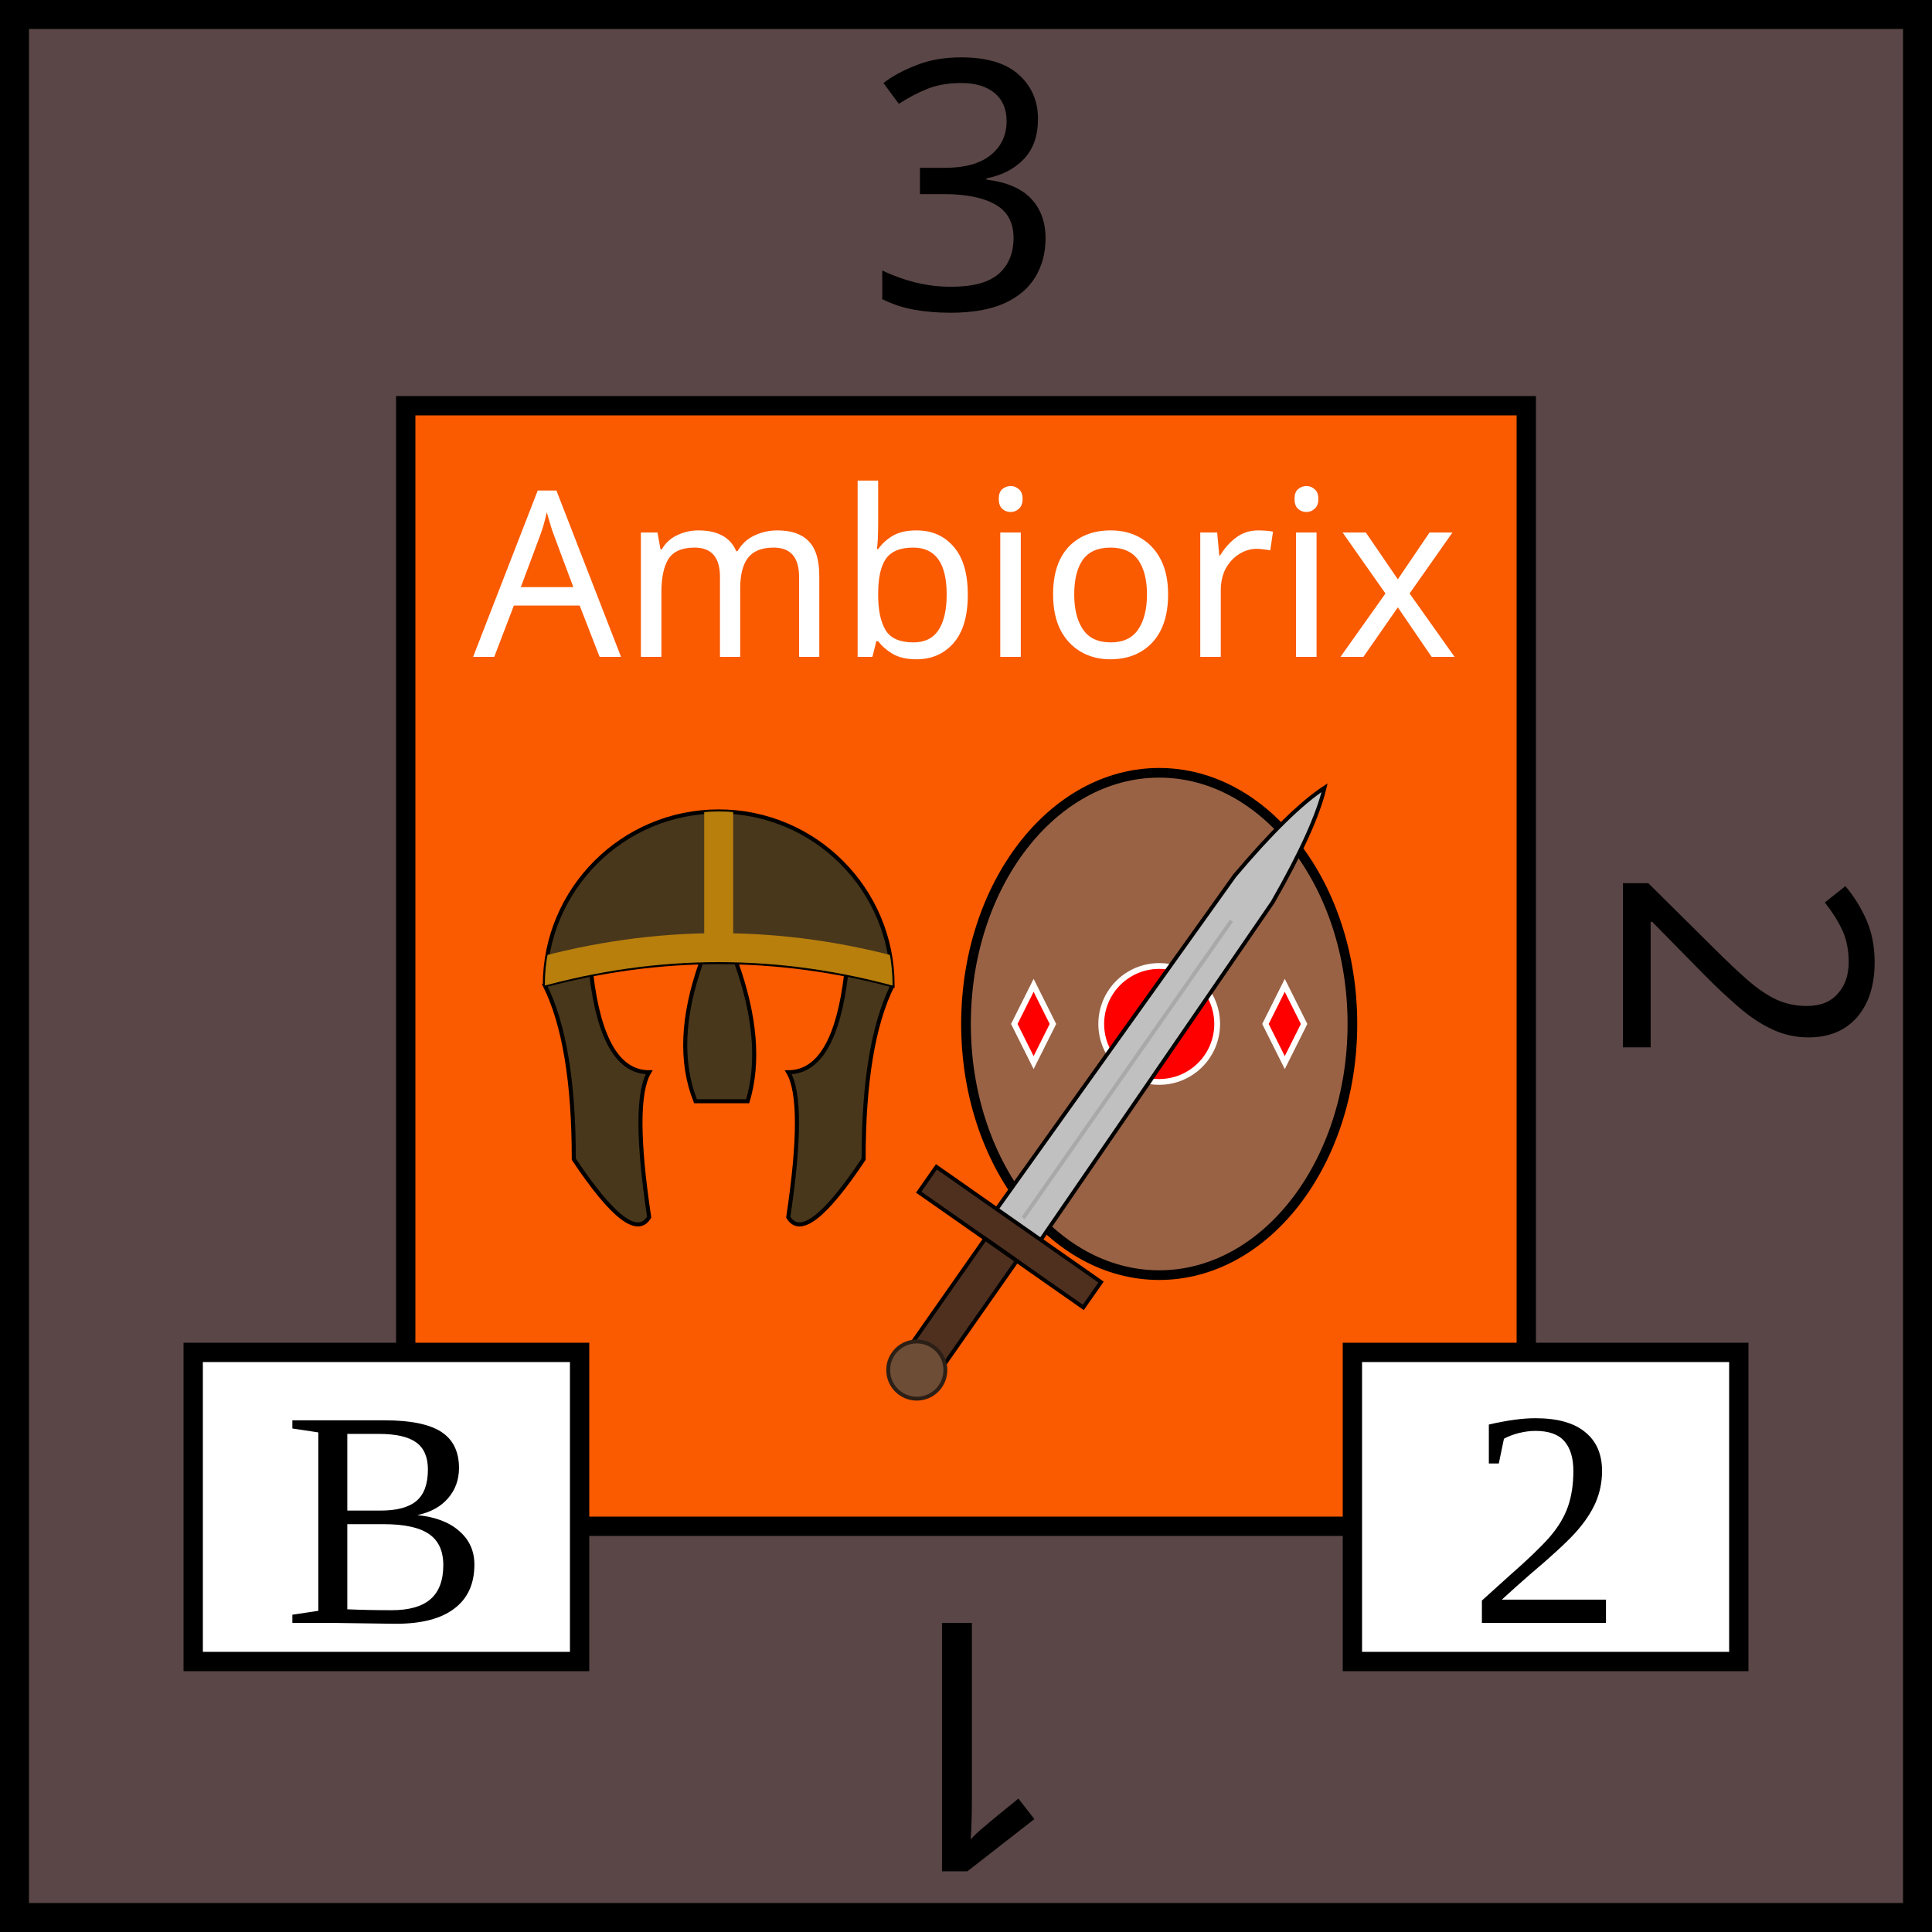
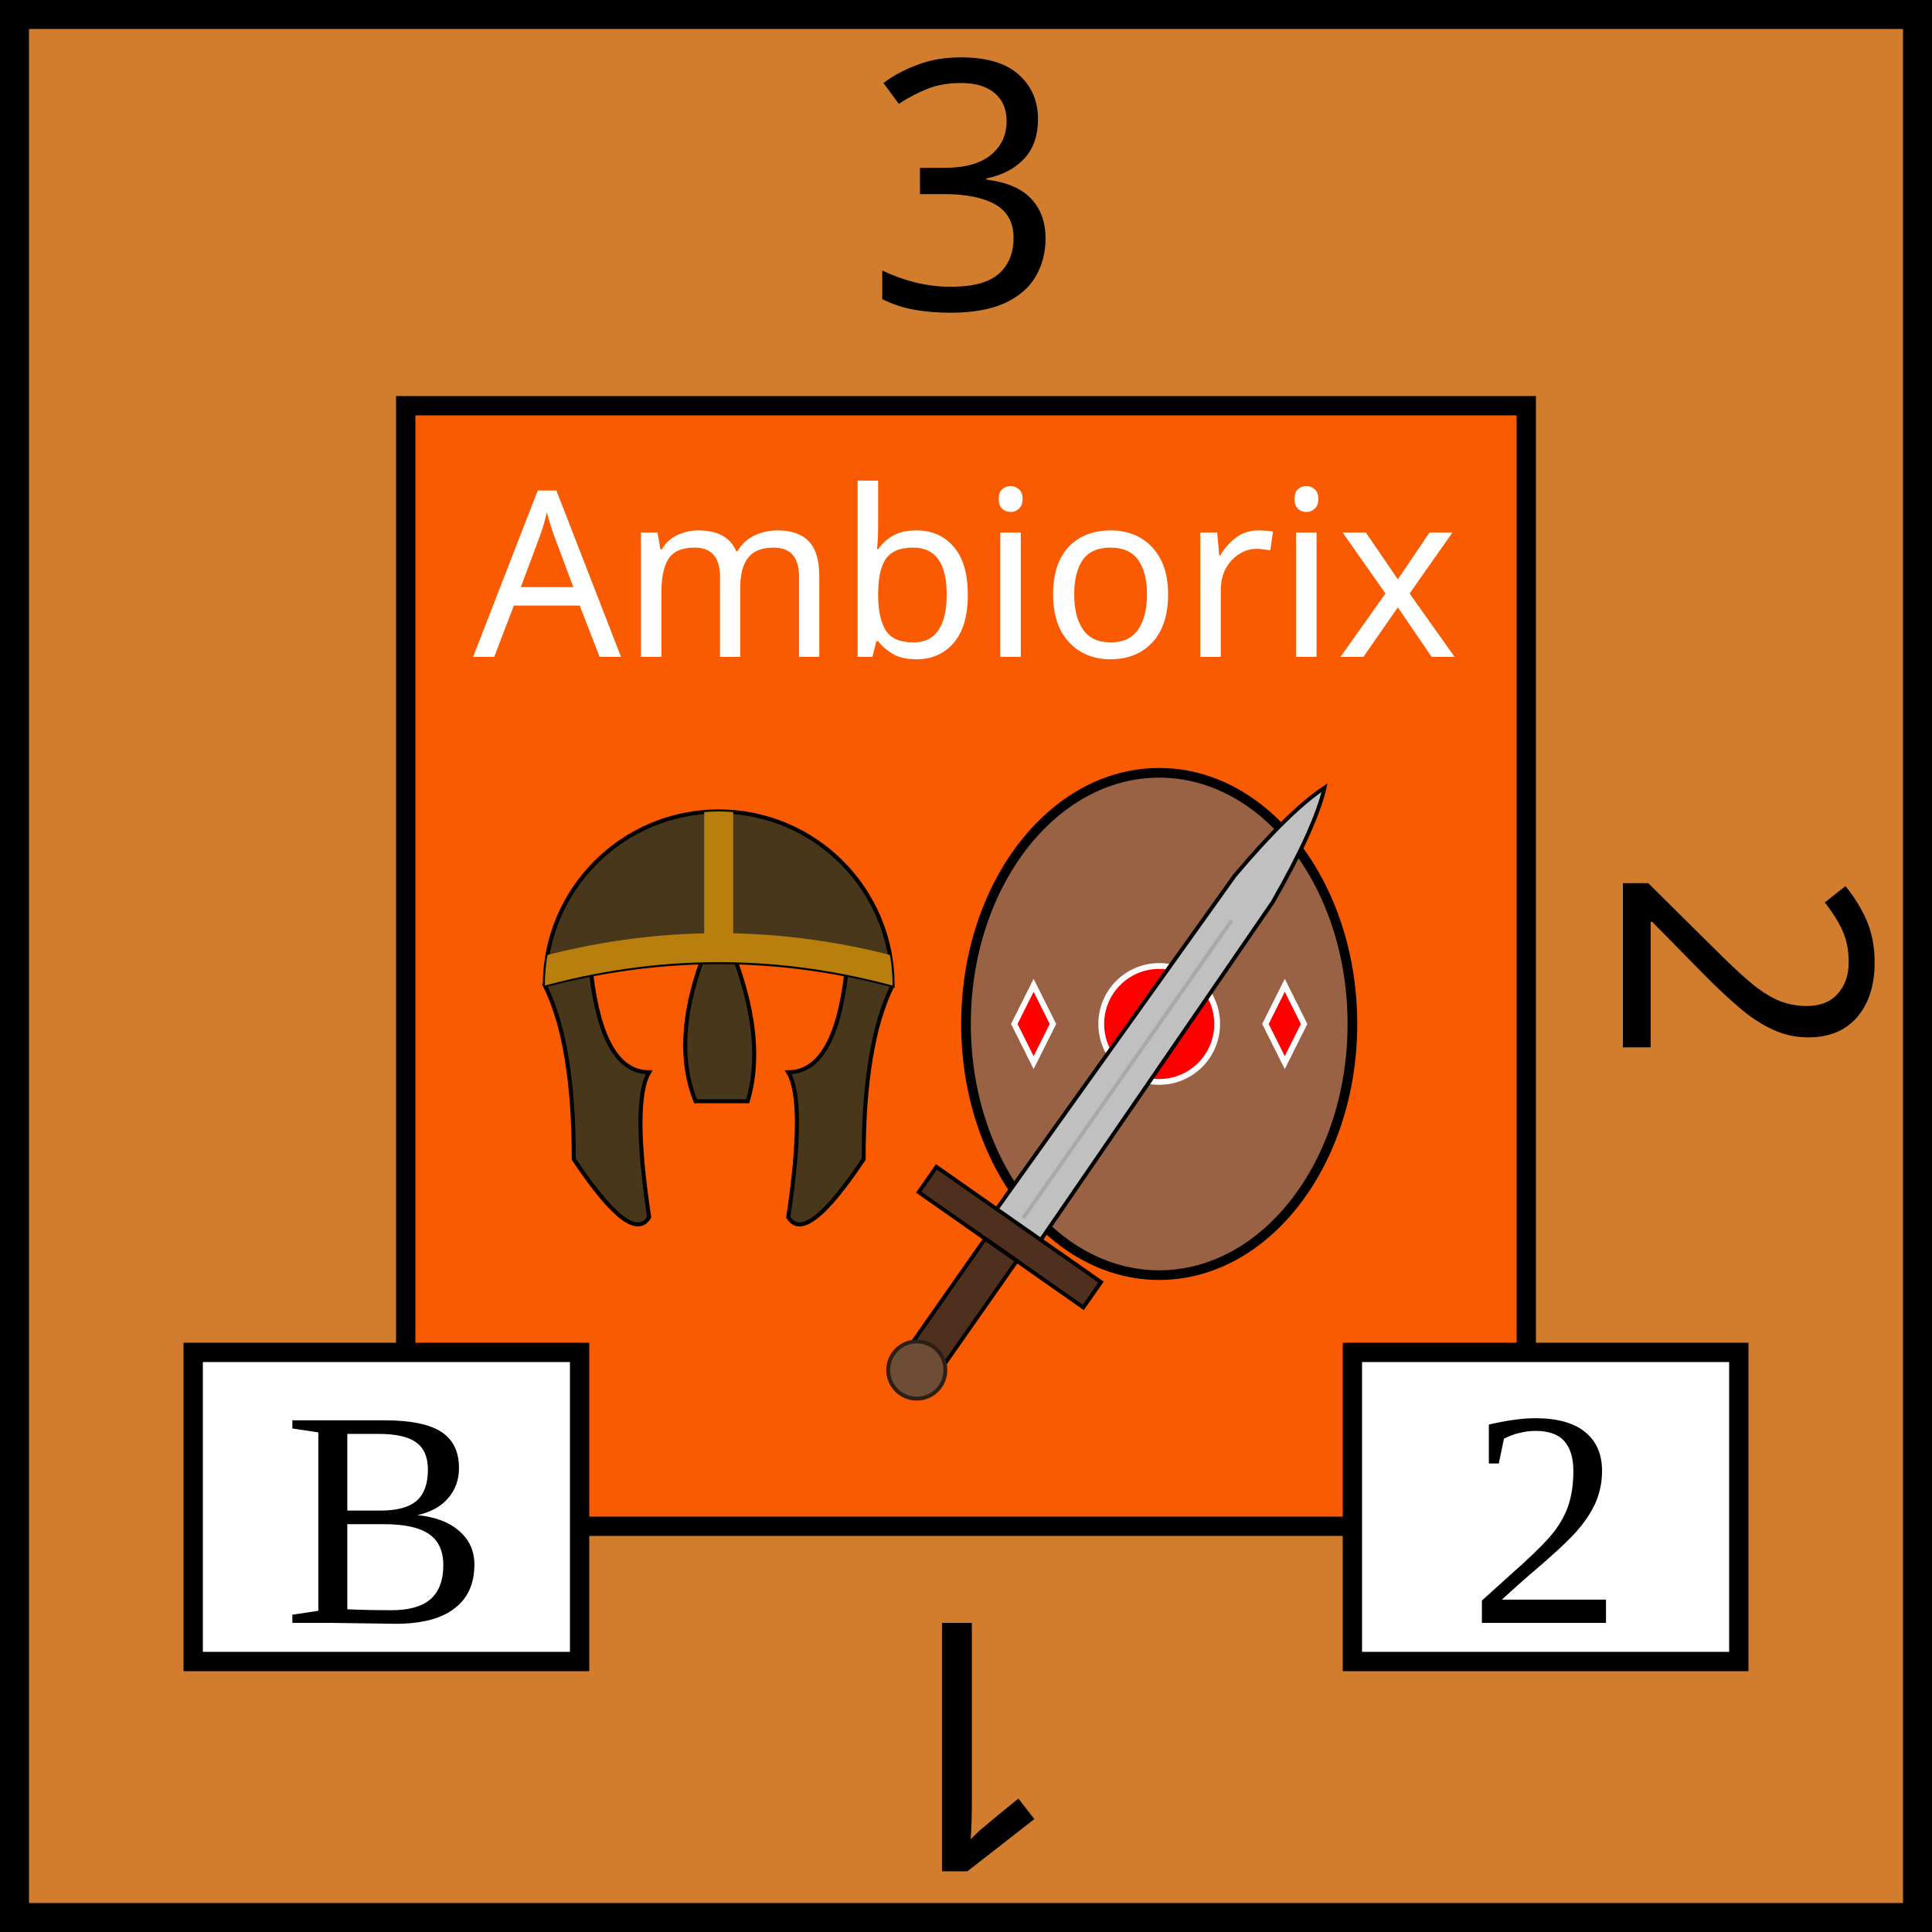
<svg xmlns="http://www.w3.org/2000/svg" viewBox="0 0 100 100" width="100" height="100">
  <defs>
    <clipPath id="helmet-path">
      <path d="           M 20,40           A 1 1 0 0 1 80,40           Z         " />
    </clipPath>
  </defs>
-   <rect id="background" fill="rgb(90,70,70)" height="100" width="100" stroke="black" stroke-width="3" />
+   <rect id="background" fill="#D27D2D" height="100" width="100" stroke="black" stroke-width="3" />
  <g id="tribe" text-anchor="middle" font-size="12" font-family="Papyrus">
    <rect x="21" y="21" width="58" height="58" fill="rgb(250,90,0)" stroke="black" />
    <text x="50" y="34" fill="white">Ambiorix</text>
    <ellipse id="shield" cx="60" cy="53" rx="10" ry="13" fill="#996244" stroke="black" stroke-width="0.5" />
    <circle cx="60" cy="53" r="3" fill="red" stroke-width="0.3" stroke="white" />
    <polygon points="53.5,51 52.5,53 53.5,55 54.5,53 53.5,51" fill="red" stroke-width="0.3" stroke="white" />
    <polygon points="66.5,51 67.5,53 66.5,55 65.5,53 66.5,51" fill="red" stroke-width="0.3" stroke="white" />
  </g>
  <g id="sword" transform="scale(0.4) translate(93, 36) rotate(35, -34, 80)">
    <path d="         M 47 20         Q 48 9 50 4         Q 52 9 53 20         L 53.5 75         L 46.5 75         Z       " fill="silver" stroke="black" stroke-width="0.5" />
    <line x1="50" y1="25" x2="50" y2="72" stroke="darkgrey" stroke-width="0.5" />"
    <rect x="37" y="73" width="26" height="4" fill="#4f301f" stroke="black" stroke-width="0.5" />
    <rect x="47.5" y="77" width="5" height="20" fill="#4f301f" stroke="black" stroke-width="0.5" />
    <circle cx="50" cy="96" r="3.7" fill="#6d4d36" stroke="#2c1f16" stroke-width="0.5" />
  </g>
  <g id="helmet" transform="scale(0.3) translate(74,130)">
    <path d="         M 20,40         A 1 1 0 0 1 80,40         Q 50,32 20,40          Q 25,50 25,70          Q 35,85 38,80         Q 35,60 38,55         Q 30,55 28,38          M 72,38          Q 70,55 62,55         Q 65,60 62,80         Q 65,85 75,70         Q 75,50 80,40          M 47,36          Q 42,50 46,60         L 55,60         Q 58,50 53,36         Z       " fill="#49371B" stroke="black" stroke-width="0.7" />
    <g id="emboss">
      <path id="horizontal" d="           M 18,38           Q 50,29 82,38           M 50,36           L 50,9         " fill="none" stroke="#b87f0d" stroke-width="5" clip-path="url(#helmet-path)" />
    </g>
  </g>
  <g id="attributes" text-anchor="middle" font-size="16">
    <rect id="initiative" x="10" y="70" height="16" width="20" fill="white" stroke="black" />
    <text x="20" y="84">B</text>
    <rect id="firepower" x="70" y="70" height="16" width="20" fill="white" stroke="black" />
    <text x="80" y="84">2</text>
  </g>
  <g id="strength" text-anchor="middle" font-family="Papyrus" font-size="18">
    <text x="50" y="16">3</text>
    <text x="50" y="16" transform="rotate(90,50,50)">2</text>
    <text x="50" y="16" transform="rotate(180,50,50)">1</text>
  </g>
</svg>
